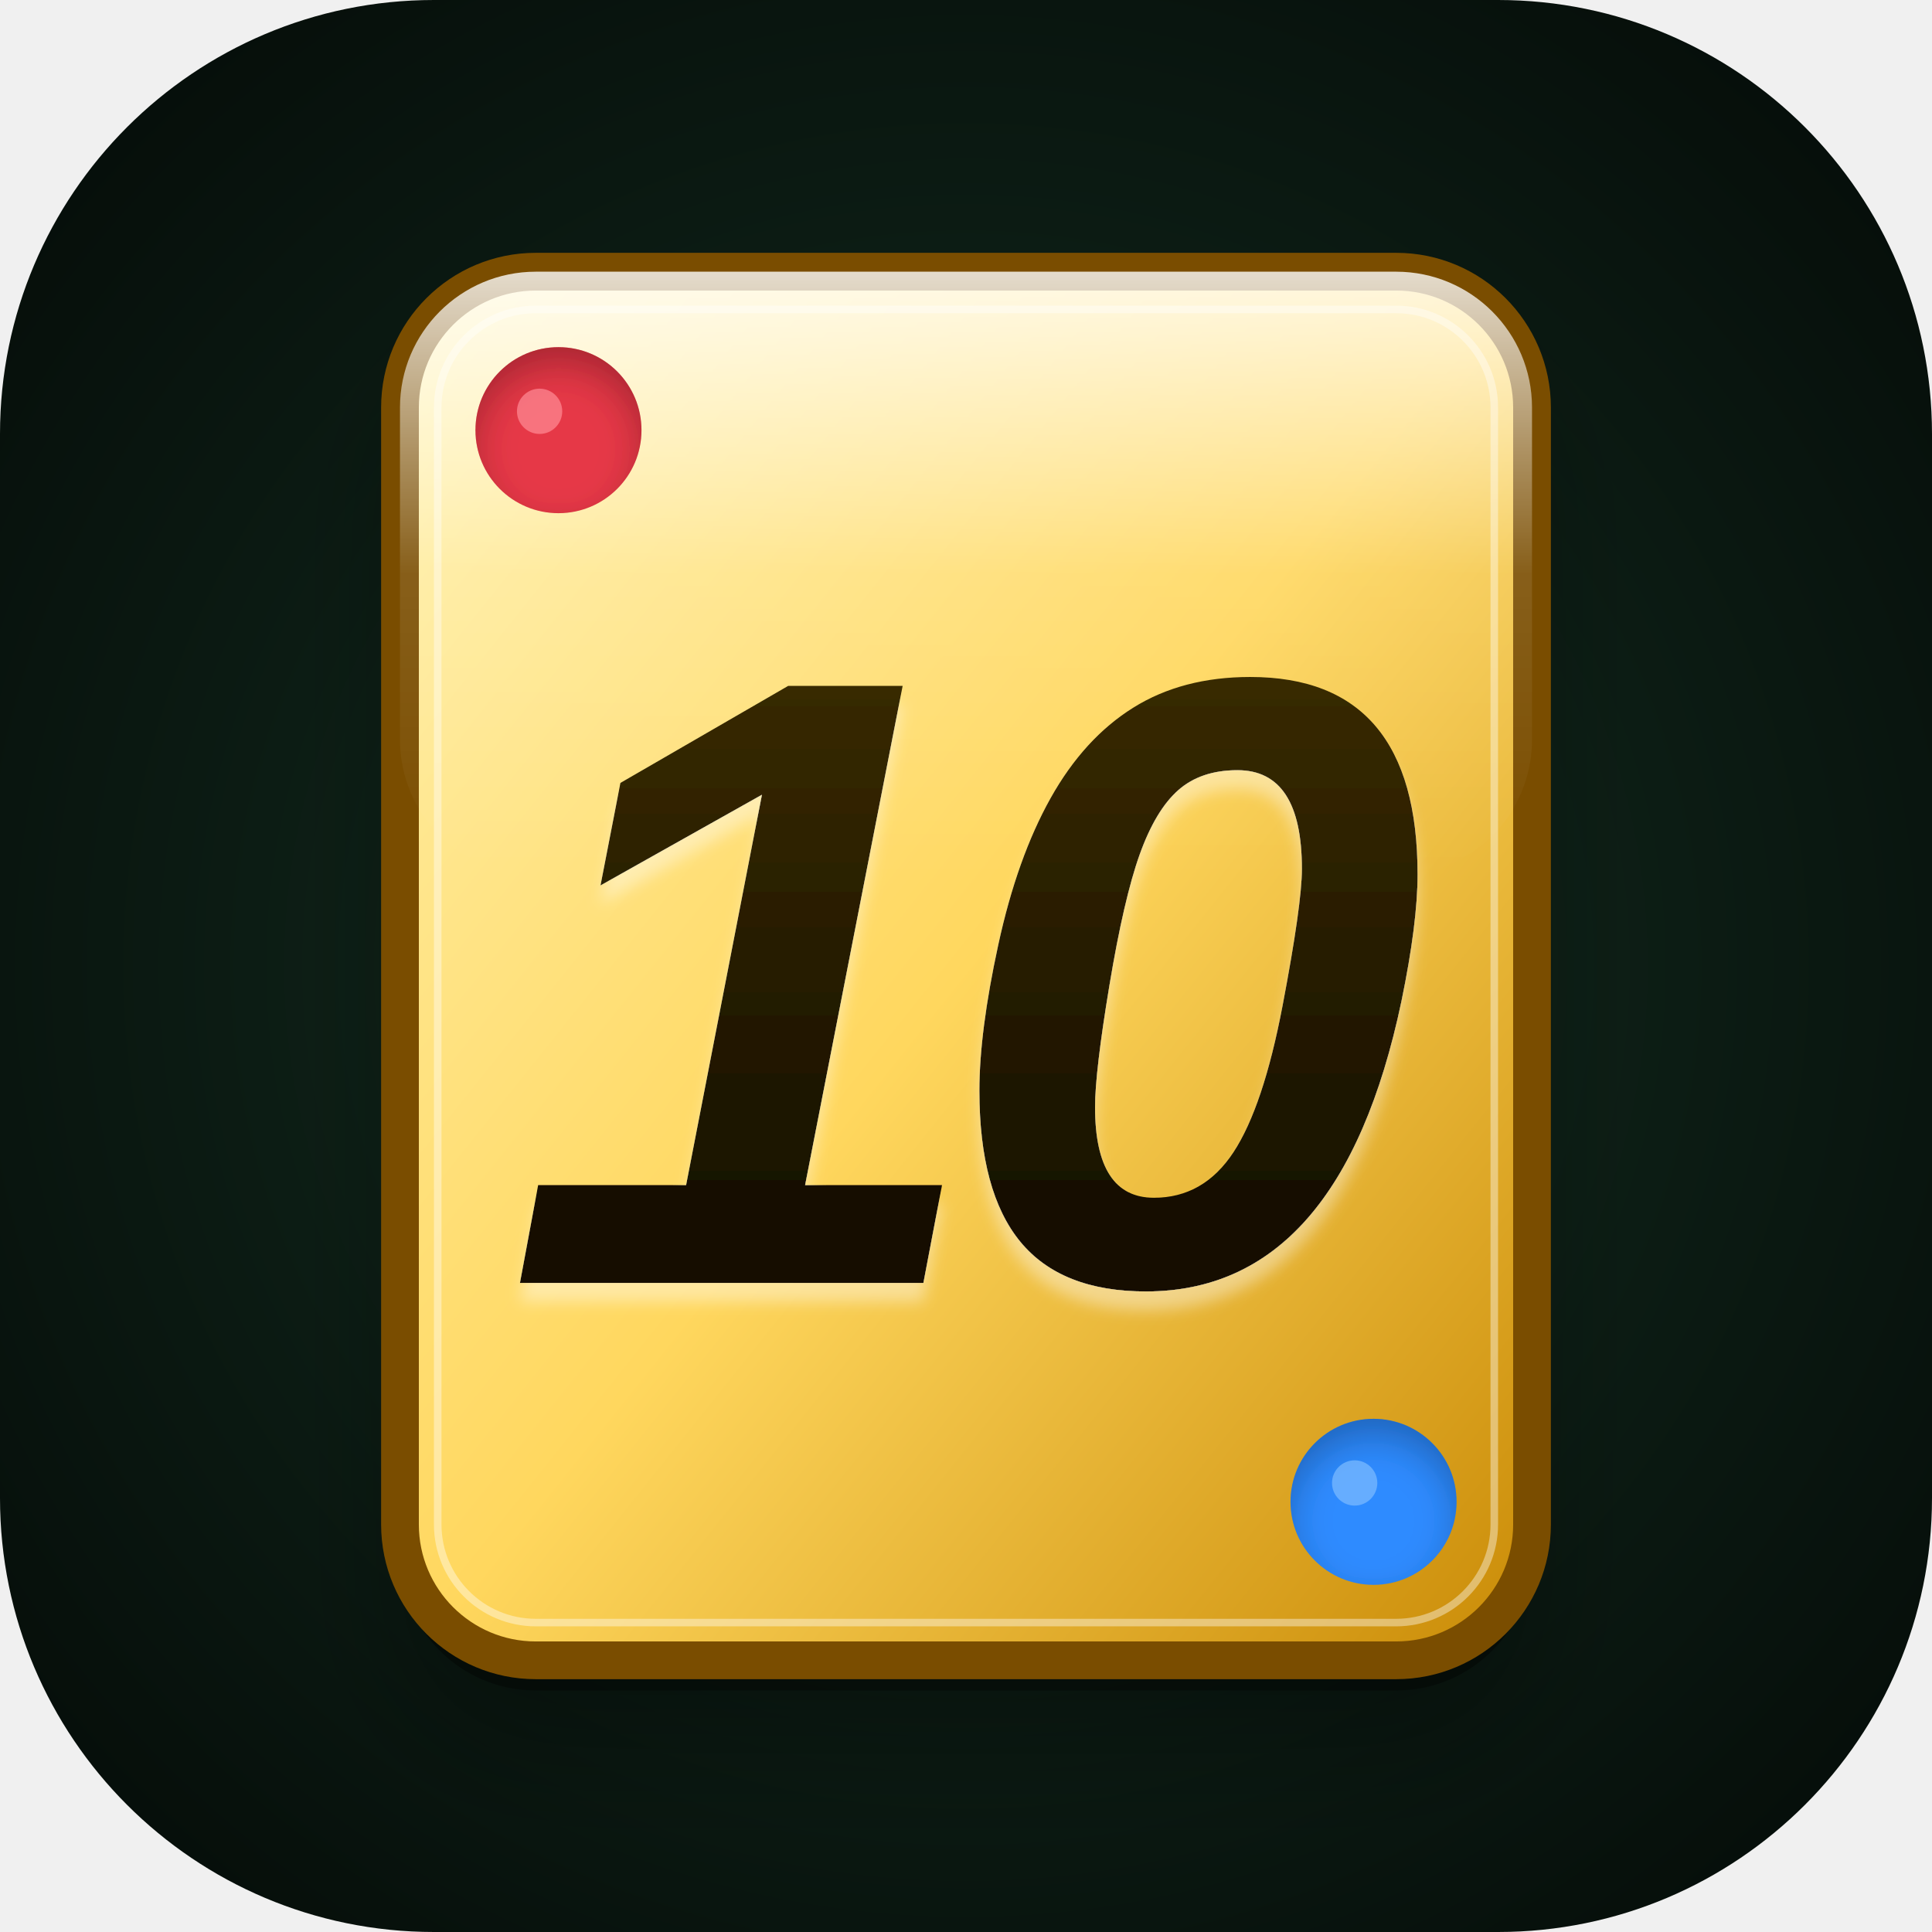
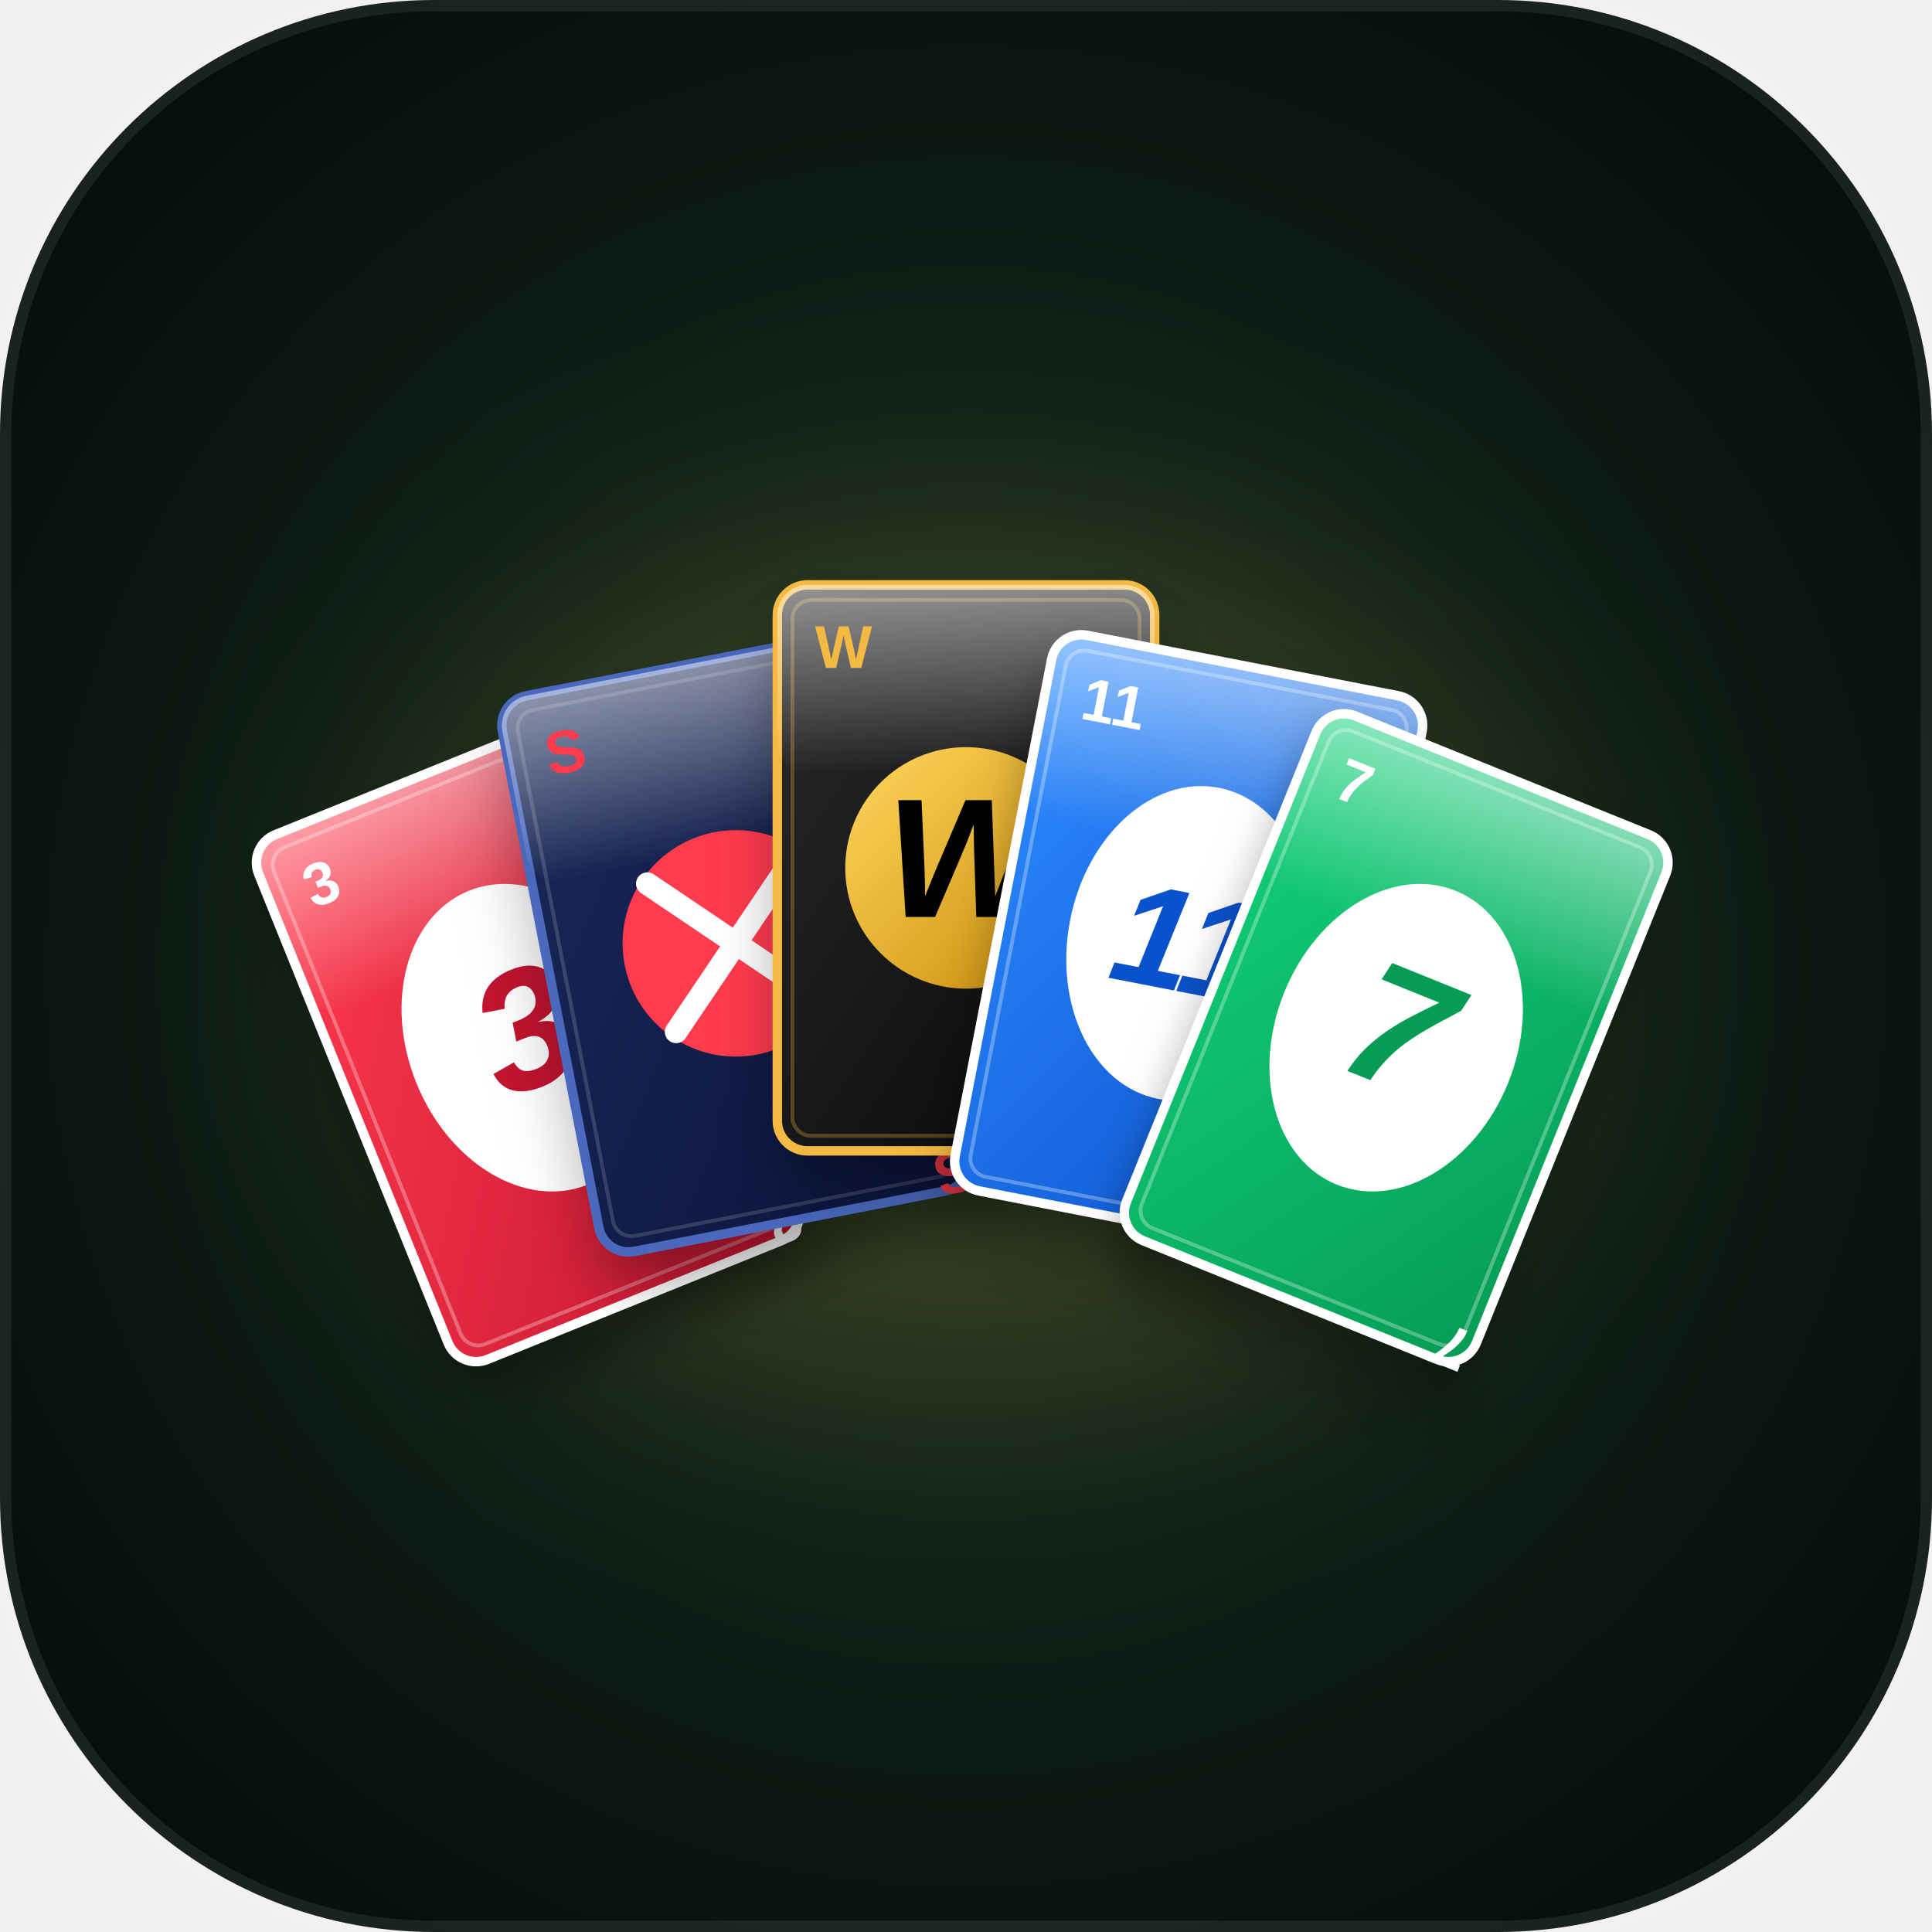
<svg xmlns="http://www.w3.org/2000/svg" viewBox="0 0 512 512">
  <defs>
    <radialGradient id="bg" cx="50%" cy="50%" r="70%">
      <stop offset="0" stop-color="#153022" />
      <stop offset="1" stop-color="#040a07" />
    </radialGradient>
-     <linearGradient id="card" x1="0" y1="0" x2="1" y2="1">
-       <stop offset="0" stop-color="#fff2b2" />
-       <stop offset="0.5" stop-color="#ffd75e" />
+     <linearGradient id="redGrad" x1="0" y1="0" x2="1" y2="1">
+       <stop offset="0" stop-color="#ff3b4e" />
+       <stop offset="1" stop-color="#c21430" />
+     </linearGradient>
+     <linearGradient id="blueGrad" x1="0" y1="0" x2="1" y2="1">
+       <stop offset="0" stop-color="#2e8bff" />
+       <stop offset="1" stop-color="#0a52cc" />
+     </linearGradient>
+     <linearGradient id="greenGrad" x1="0" y1="0" x2="1" y2="1">
+       <stop offset="0" stop-color="#12d17a" />
+       <stop offset="1" stop-color="#069c56" />
+     </linearGradient>
+     <linearGradient id="wildGrad" x1="0" y1="0" x2="1" y2="1">
+       <stop offset="0" stop-color="#2a2a2a" />
+       <stop offset="1" stop-color="#050505" />
+     </linearGradient>
+     <linearGradient id="skipGrad" x1="0" y1="0" x2="1" y2="1">
+       <stop offset="0" stop-color="#1a2a5a" />
+       <stop offset="1" stop-color="#0a123a" />
+     </linearGradient>
+     <linearGradient id="shine" x1="0" y1="0" x2="0" y2="1">
+       <stop offset="0" stop-color="#ffffff" stop-opacity="0.5" />
+       <stop offset="1" stop-color="#ffffff" stop-opacity="0" />
+     </linearGradient>
+     <linearGradient id="goldGrad" x1="0" y1="0" x2="1" y2="1">
+       <stop offset="0" stop-color="#ffd75e" />
      <stop offset="1" stop-color="#c98a05" />
    </linearGradient>
-     <linearGradient id="shine" x1="0" y1="0" x2="0" y2="1">
-       <stop offset="0" stop-color="#ffffff" stop-opacity="0.8" />
-       <stop offset="0.5" stop-color="#ffffff" stop-opacity="0.1" />
-       <stop offset="1" stop-color="#ffffff" stop-opacity="0" />
-     </linearGradient>
-     <linearGradient id="num" x1="0" y1="0" x2="0" y2="1">
-       <stop offset="0" stop-color="#382a00" />
-       <stop offset="1" stop-color="#120c00" />
-     </linearGradient>
    <filter id="shadow" x="-20%" y="-20%" width="140%" height="140%">
-       <feDropShadow dx="0" dy="15" stdDeviation="15" flood-color="#000000" flood-opacity="0.6" />
+       <feDropShadow dx="0" dy="10" stdDeviation="8" flood-color="#000" flood-opacity="0.65" />
    </filter>
-     <filter id="innerShadow">
-       <feOffset dx="0" dy="5" />
-       <feGaussianBlur stdDeviation="5" result="offset-blur" />
-       <feComposite operator="out" in="SourceGraphic" in2="offset-blur" result="inverse" />
-       <feFlood flood-color="black" flood-opacity="0.5" />
-       <feComposite operator="in" in2="inverse" result="shadow" />
-       <feComposite operator="over" in="shadow" in2="SourceGraphic" />
+     <filter id="glow" x="-50%" y="-50%" width="200%" height="200%">
+       <feGaussianBlur stdDeviation="30" />
    </filter>
  </defs>
  <rect width="512" height="512" rx="115" fill="url(#bg)" />
-   <rect x="106" y="80" width="300" height="368" rx="36" fill="#000000" opacity="0.5" filter="url(#shadow)" />
-   <rect x="106" y="72" width="300" height="368" rx="36" fill="url(#card)" stroke="#7a4d00" stroke-width="10" />
-   <rect x="116" y="82" width="280" height="348" rx="26" fill="none" stroke="#ffffff" stroke-width="2" opacity="0.4" />
-   <rect x="106" y="72" width="300" height="160" rx="36" fill="url(#shine)" />
-   <text x="256" y="340" font-size="230" text-anchor="middle" fill="url(#num)" font-family="Arial,Helvetica,sans-serif" font-weight="900" font-style="italic" letter-spacing="-12" filter="drop-shadow(0px 5px 2px rgba(255,255,255,0.4))">10</text>
-   <circle cx="148" cy="114" r="22" fill="#e63946" filter="url(#innerShadow)" />
-   <circle cx="143" cy="109" r="6" fill="#ff8b95" opacity="0.7" />
-   <circle cx="364" cy="398" r="22" fill="#2e8bff" filter="url(#innerShadow)" />
-   <circle cx="359" cy="393" r="6" fill="#7dbcff" opacity="0.7" />
+   <ellipse cx="256" cy="256" rx="160" ry="120" fill="#f4b942" opacity="0.15" filter="url(#glow)" />
+   <g transform="translate(90, 200) rotate(-22 50 75)">
+     <rect width="100" height="150" rx="8" fill="#000" opacity="0.5" filter="url(#shadow)" />
+     <rect width="100" height="150" rx="8" fill="url(#redGrad)" stroke="#fff" stroke-width="2.5" />
+     <rect x="4" y="4" width="92" height="142" rx="5" fill="none" stroke="rgba(255,255,255,0.3)" stroke-width="1" />
+     <rect width="100" height="50" rx="8" fill="url(#shine)" />
+     <ellipse cx="50" cy="75" rx="32" ry="42" fill="#fff" />
+     <text x="50" y="88" font-family="Arial,Helvetica,sans-serif" font-size="45" font-weight="900" font-style="italic" fill="#c21430" text-anchor="middle">3</text>
+     <text x="10" y="22" font-family="Arial,Helvetica,sans-serif" font-size="16" font-weight="900" fill="#fff">3</text>
+     <g transform="rotate(180 90 140)">
+       <text x="90" y="140" font-family="Arial,Helvetica,sans-serif" font-size="16" font-weight="900" fill="#fff" text-anchor="end">3</text>
+     </g>
+   </g>
+   <g transform="translate(145, 175) rotate(-11 50 75)">
+     <rect width="100" height="150" rx="8" fill="#000" opacity="0.5" filter="url(#shadow)" />
+     <rect width="100" height="150" rx="8" fill="url(#skipGrad)" stroke="#4a69bd" stroke-width="2.5" />
+     <rect x="4" y="4" width="92" height="142" rx="5" fill="none" stroke="rgba(255,255,255,0.15)" stroke-width="1" />
+     <rect width="100" height="50" rx="8" fill="url(#shine)" />
+     <circle cx="50" cy="75" r="30" fill="#ff3b4e" />
+     <line x1="30" y1="55" x2="70" y2="95" stroke="#fff" stroke-width="6" stroke-linecap="round" />
+     <line x1="70" y1="55" x2="30" y2="95" stroke="#fff" stroke-width="6" stroke-linecap="round" />
+     <text x="10" y="22" font-family="Arial,Helvetica,sans-serif" font-size="16" font-weight="900" fill="#ff3b4e">S</text>
+     <g transform="rotate(180 90 140)">
+       <text x="90" y="140" font-family="Arial,Helvetica,sans-serif" font-size="16" font-weight="900" fill="#ff3b4e" text-anchor="end">S</text>
+     </g>
+   </g>
+   <g transform="translate(206, 155) rotate(0 50 75)">
+     <rect width="100" height="150" rx="8" fill="#000" opacity="0.5" filter="url(#shadow)" />
+     <rect width="100" height="150" rx="8" fill="url(#wildGrad)" stroke="#f4b942" stroke-width="2.5" />
+     <rect x="4" y="4" width="92" height="142" rx="5" fill="none" stroke="rgba(244,185,66,0.3)" stroke-width="1" />
+     <rect width="100" height="50" rx="8" fill="url(#shine)" />
+     <circle cx="50" cy="75" r="32" fill="url(#goldGrad)" />
+     <text x="50" y="88" font-family="Arial,Helvetica,sans-serif" font-size="45" font-weight="900" font-style="italic" fill="#000" text-anchor="middle">W</text>
+     <text x="10" y="22" font-family="Arial,Helvetica,sans-serif" font-size="16" font-weight="900" fill="#f4b942">W</text>
+     <g transform="rotate(180 90 140)">
+       <text x="90" y="140" font-family="Arial,Helvetica,sans-serif" font-size="16" font-weight="900" fill="#f4b942" text-anchor="end">W</text>
+     </g>
+   </g>
+   <g transform="translate(265, 175) rotate(11 50 75)">
+     <rect width="100" height="150" rx="8" fill="#000" opacity="0.5" filter="url(#shadow)" />
+     <rect width="100" height="150" rx="8" fill="url(#blueGrad)" stroke="#fff" stroke-width="2.5" />
+     <rect x="4" y="4" width="92" height="142" rx="5" fill="none" stroke="rgba(255,255,255,0.3)" stroke-width="1" />
+     <rect width="100" height="50" rx="8" fill="url(#shine)" />
+     <ellipse cx="50" cy="75" rx="32" ry="42" fill="#fff" />
+     <text x="50" y="88" font-family="Arial,Helvetica,sans-serif" font-size="38" font-weight="900" font-style="italic" fill="#0a52cc" text-anchor="middle">11</text>
+     <text x="10" y="22" font-family="Arial,Helvetica,sans-serif" font-size="16" font-weight="900" fill="#fff">11</text>
+     <g transform="rotate(180 90 140)">
+       <text x="90" y="140" font-family="Arial,Helvetica,sans-serif" font-size="16" font-weight="900" fill="#fff" text-anchor="end">11</text>
+     </g>
+   </g>
+   <g transform="translate(320, 200) rotate(22 50 75)">
+     <rect width="100" height="150" rx="8" fill="#000" opacity="0.5" filter="url(#shadow)" />
+     <rect width="100" height="150" rx="8" fill="url(#greenGrad)" stroke="#fff" stroke-width="2.5" />
+     <rect x="4" y="4" width="92" height="142" rx="5" fill="none" stroke="rgba(255,255,255,0.3)" stroke-width="1" />
+     <rect width="100" height="50" rx="8" fill="url(#shine)" />
+     <ellipse cx="50" cy="75" rx="32" ry="42" fill="#fff" />
+     <text x="50" y="88" font-family="Arial,Helvetica,sans-serif" font-size="45" font-weight="900" font-style="italic" fill="#069c56" text-anchor="middle">7</text>
+     <text x="10" y="22" font-family="Arial,Helvetica,sans-serif" font-size="16" font-weight="900" fill="#fff">7</text>
+     <g transform="rotate(180 90 140)">
+       <text x="90" y="140" font-family="Arial,Helvetica,sans-serif" font-size="16" font-weight="900" fill="#fff" text-anchor="end">7</text>
+     </g>
+   </g>
+   <rect width="512" height="512" rx="115" fill="none" stroke="rgba(255,255,255,0.08)" stroke-width="6" />
</svg>
